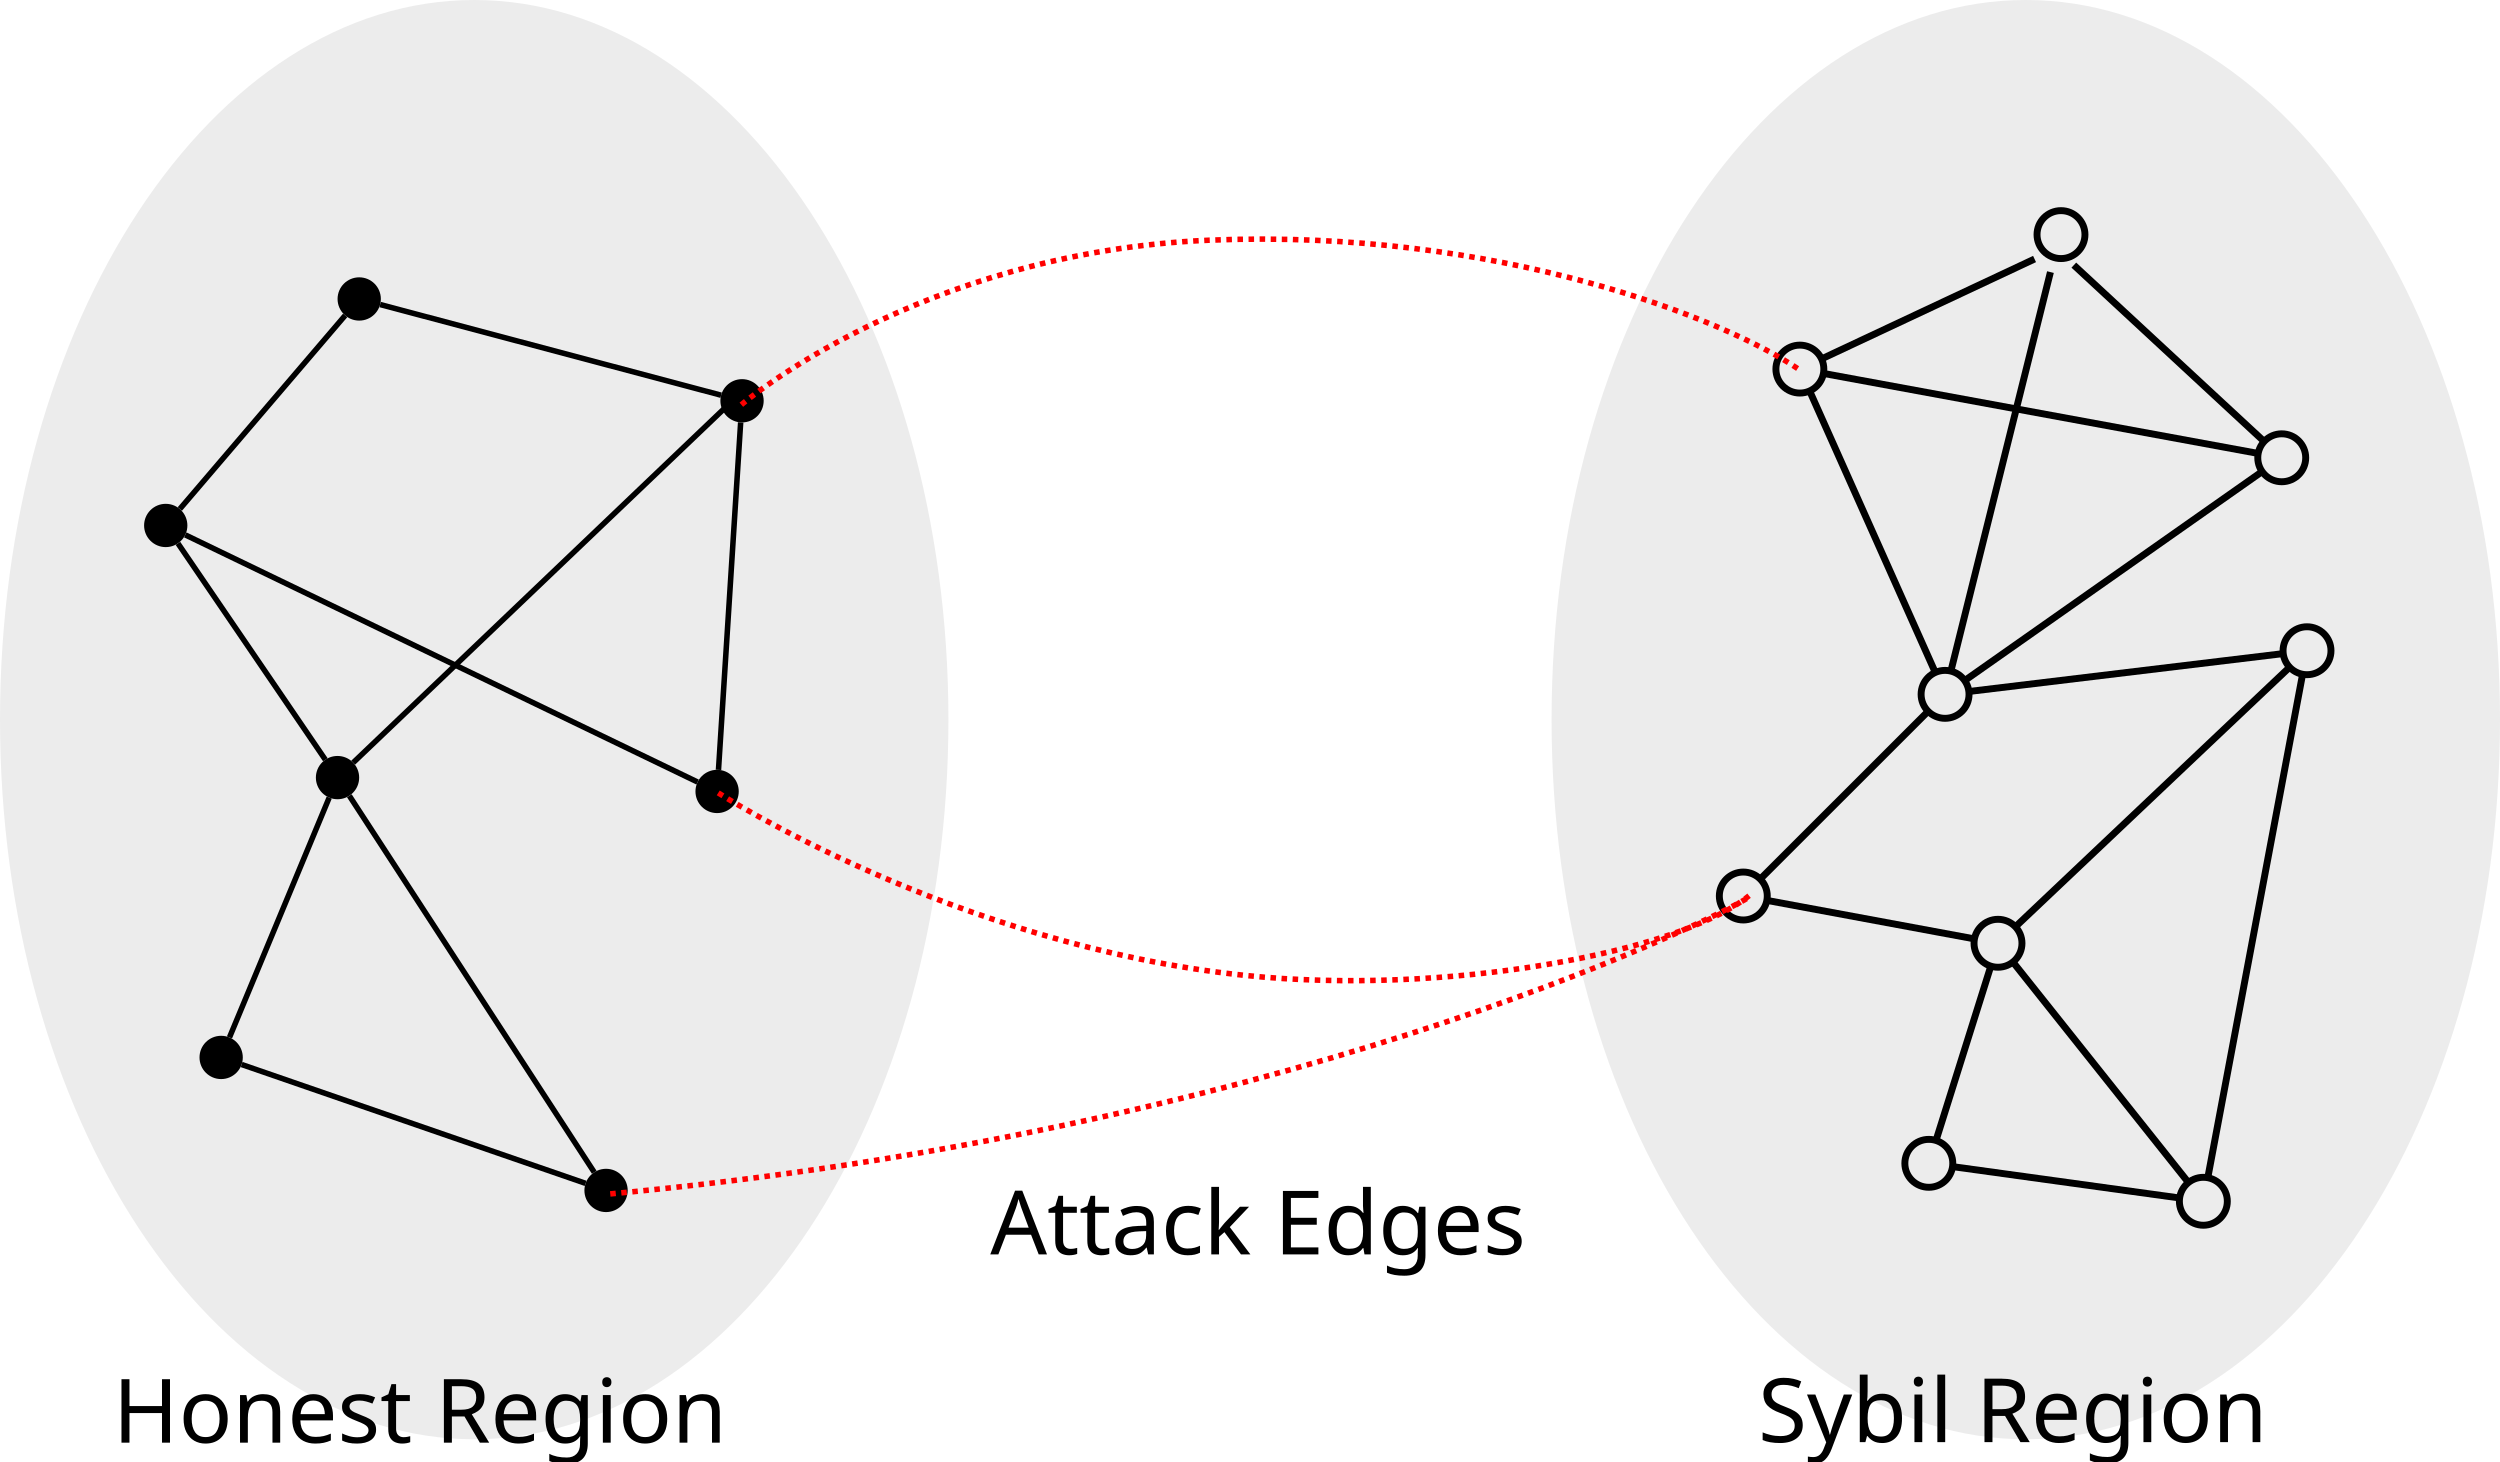
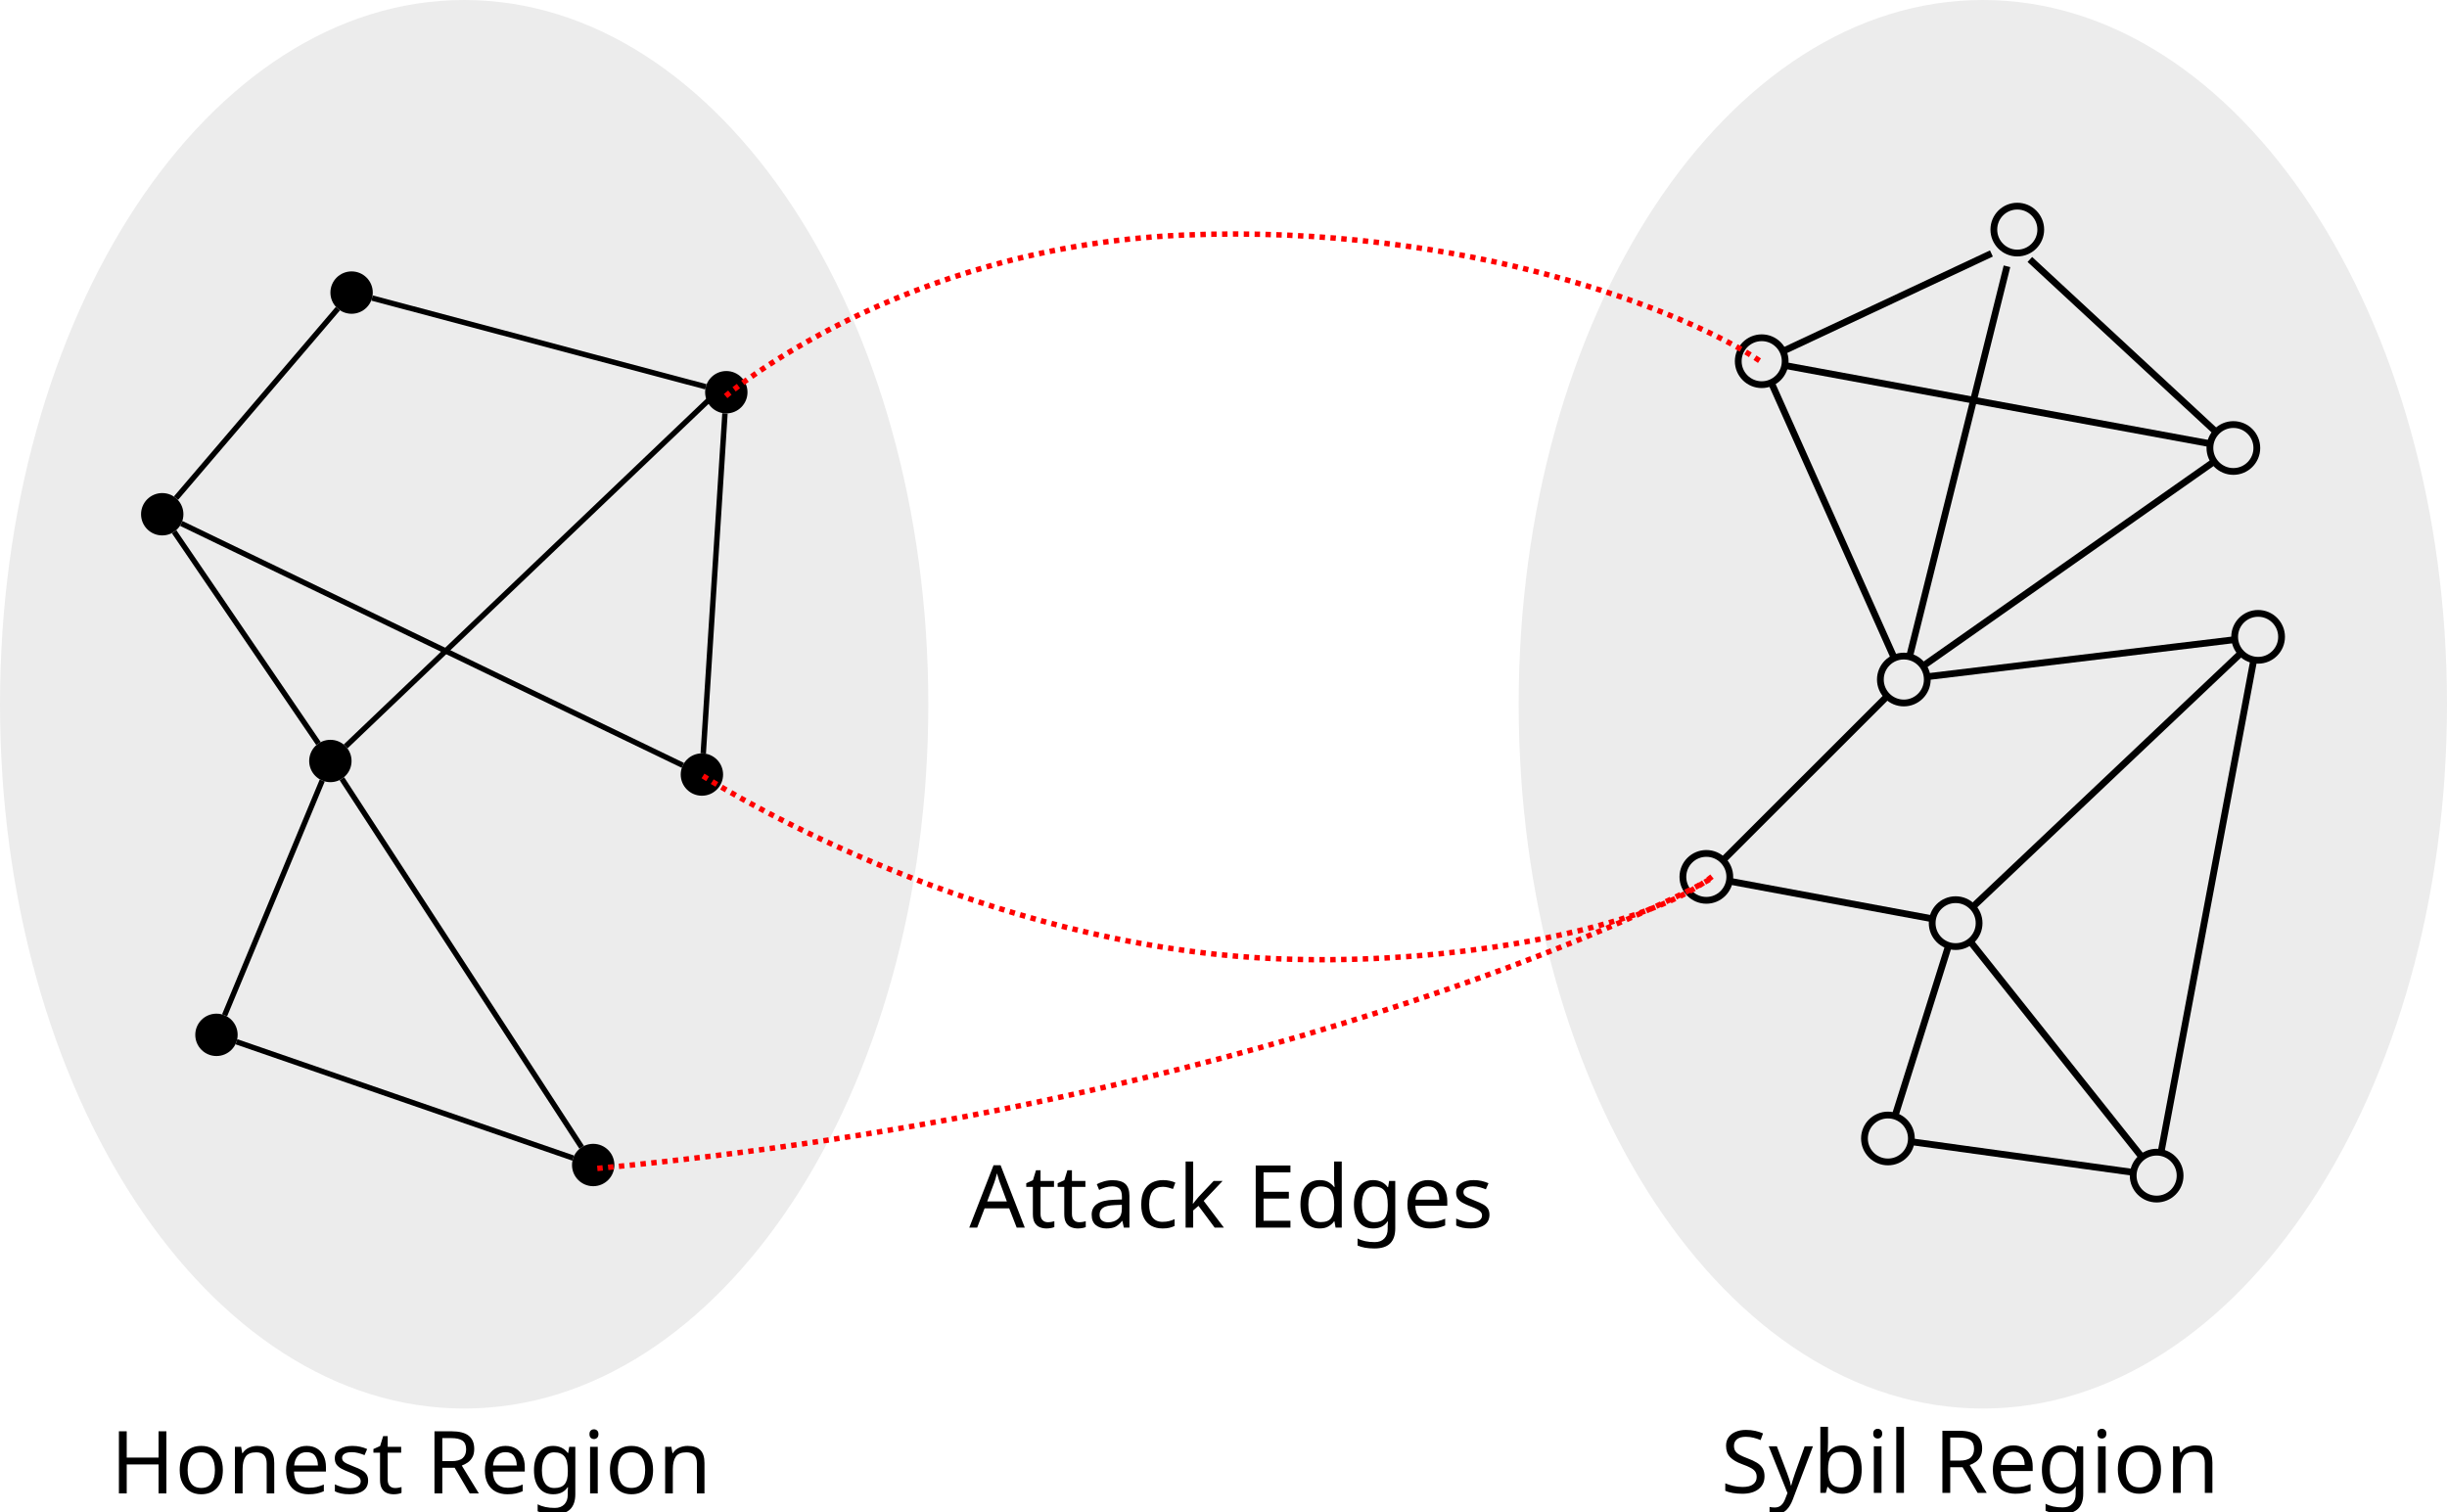
- <svg xmlns="http://www.w3.org/2000/svg" xmlns:ns1="http://www.openswatchbook.org/uri/2009/osb" width="635.149mm" height="371.224mm" viewBox="0 0 2250.528 1315.359" id="svg2" version="1.1">
+ <svg xmlns="http://www.w3.org/2000/svg" xmlns:ns1="http://www.openswatchbook.org/uri/2009/osb" width="635.149mm" height="392.39mm" viewBox="0 0 2250.528 1390.36" id="svg2" version="1.1">
  <defs id="defs4">
    <linearGradient id="linearGradient4636" ns1:paint="solid">
      <stop style="stop-color:#000000;stop-opacity:1;" offset="0" id="stop4638" />
    </linearGradient>
  </defs>
  <g id="layer1" transform="translate(1486.201,286.3016)">
    <g id="g4762" transform="matrix(9.976778,0,0,9.976778,3434.573,-3485.663)">
      <ellipse ry="64.933" rx="42.788" cy="385.614" cx="-450.434" id="path4160" style="fill:#ececec;stroke:none;stroke-width:0.929;stroke-opacity:1" />
      <circle r="1.953" cy="347.657" cx="-460.811" id="path4634" style="fill:#000000;fill-opacity:1;stroke:none;stroke-width:0.558;stroke-miterlimit:4;stroke-dasharray:none;stroke-opacity:1" />
      <circle style="fill:#000000;fill-opacity:1;stroke:none;stroke-width:0.558;stroke-miterlimit:4;stroke-dasharray:none;stroke-opacity:1" id="circle4642" cx="-462.768" cy="390.844" r="1.953" />
      <circle r="1.953" cy="368.094" cx="-478.268" id="circle4644" style="fill:#000000;fill-opacity:1;stroke:none;stroke-width:0.558;stroke-miterlimit:4;stroke-dasharray:none;stroke-opacity:1" />
      <circle style="fill:#000000;fill-opacity:1;stroke:none;stroke-width:0.558;stroke-miterlimit:4;stroke-dasharray:none;stroke-opacity:1" id="circle4646" cx="-428.518" cy="392.094" r="1.953" />
      <circle r="1.953" cy="356.844" cx="-426.268" id="circle4648" style="fill:#000000;fill-opacity:1;stroke:none;stroke-width:0.558;stroke-miterlimit:4;stroke-dasharray:none;stroke-opacity:1" />
      <circle style="fill:#000000;fill-opacity:1;stroke:none;stroke-width:0.558;stroke-miterlimit:4;stroke-dasharray:none;stroke-opacity:1" id="circle4650" cx="-473.268" cy="416.094" r="1.953" />
      <circle r="1.953" cy="428.095" cx="-438.538" id="circle4652" style="fill:#000000;fill-opacity:1;stroke:none;stroke-width:0.558;stroke-miterlimit:4;stroke-dasharray:none;stroke-opacity:1" />
      <path id="path4658" d="m -462.079,349.142 -14.92,17.467" style="fill:none;fill-rule:evenodd;stroke:#000000;stroke-width:0.5;stroke-linecap:butt;stroke-linejoin:miter;stroke-miterlimit:4;stroke-dasharray:none;stroke-opacity:1" />
      <path id="path4660" d="m -477.168,369.709 13.301,19.522" style="fill:none;fill-rule:evenodd;stroke:#000000;stroke-width:0.5;stroke-linecap:butt;stroke-linejoin:miter;stroke-miterlimit:4;stroke-dasharray:none;stroke-opacity:1" />
      <path id="path4662" d="m -463.518,392.648 -9,21.643" style="fill:none;fill-rule:evenodd;stroke:#000000;stroke-width:0.5;stroke-linecap:butt;stroke-linejoin:miter;stroke-miterlimit:4;stroke-dasharray:none;stroke-opacity:1" />
      <path id="path4666" d="m -461.703,392.482 22.1,33.976" style="fill:none;fill-rule:evenodd;stroke:#000000;stroke-width:0.5;stroke-linecap:butt;stroke-linejoin:miter;stroke-miterlimit:4;stroke-dasharray:none;stroke-opacity:1" />
      <path id="path4670" d="M -461.355,389.496 -426.5,356.237" style="display:inline;fill:none;fill-rule:evenodd;stroke:#000000;stroke-width:0.5;stroke-linecap:butt;stroke-linejoin:miter;stroke-miterlimit:4;stroke-dasharray:none;stroke-opacity:1" />
      <path id="path4672" d="m -426.392,358.794 -2.001,31.352" style="fill:none;fill-rule:evenodd;stroke:#000000;stroke-width:0.5;stroke-linecap:butt;stroke-linejoin:miter;stroke-miterlimit:4;stroke-dasharray:none;stroke-opacity:1" />
      <path id="path4674" d="m -458.923,348.159 30.768,8.183" style="fill:none;fill-rule:evenodd;stroke:#000000;stroke-width:0.5;stroke-linecap:butt;stroke-linejoin:miter;stroke-miterlimit:4;stroke-dasharray:none;stroke-opacity:1" />
      <path id="path4676" d="M -430.277,391.246 -476.509,368.943" style="fill:none;fill-rule:evenodd;stroke:#000000;stroke-width:0.5;stroke-linecap:butt;stroke-linejoin:miter;stroke-miterlimit:4;stroke-dasharray:none;stroke-opacity:1" />
      <path id="path4678" d="m -440.386,427.465 -34.259,-11.676" style="fill:none;fill-rule:evenodd;stroke:#000000;stroke-width:0;stroke-linecap:butt;stroke-linejoin:miter;stroke-miterlimit:4;stroke-dasharray:none;stroke-opacity:1" />
      <path id="path4680" d="m -440.384,427.457 -31.038,-10.725" style="fill:none;fill-rule:evenodd;stroke:#000000;stroke-width:0.5;stroke-linecap:butt;stroke-linejoin:miter;stroke-miterlimit:4;stroke-dasharray:none;stroke-opacity:1" />
    </g>
    <ellipse ry="647.826" rx="426.89" cy="361.525" cx="337.437" id="ellipse4632" style="fill:#ececec;stroke:none;stroke-width:9.266;stroke-opacity:1" />
    <circle style="fill:none;fill-opacity:1;stroke:#000000;stroke-width:6.235;stroke-miterlimit:4;stroke-dasharray:none;stroke-opacity:1" id="path4716" cx="134.062" cy="45.957" r="21.574" />
    <circle r="21.574" cy="562.845" cx="312.424" id="circle4718" style="fill:none;fill-opacity:1;stroke:#000000;stroke-width:6.235;stroke-miterlimit:4;stroke-dasharray:none;stroke-opacity:1" />
    <circle style="fill:none;fill-opacity:1;stroke:#000000;stroke-width:6.235;stroke-miterlimit:4;stroke-dasharray:none;stroke-opacity:1" id="circle4720" cx="590.603" cy="299.492" r="21.574" />
    <circle r="21.574" cy="760.942" cx="250.144" id="circle4722" style="fill:none;fill-opacity:1;stroke:#000000;stroke-width:6.235;stroke-miterlimit:4;stroke-dasharray:none;stroke-opacity:1" />
    <circle style="fill:none;fill-opacity:1;stroke:#000000;stroke-width:6.235;stroke-miterlimit:4;stroke-dasharray:none;stroke-opacity:1" id="circle4724" cx="497.284" cy="795.103" r="21.574" />
    <circle r="21.574" cy="520.3" cx="83.138" id="circle4726" style="fill:none;fill-opacity:1;stroke:#000000;stroke-width:6.235;stroke-miterlimit:4;stroke-dasharray:none;stroke-opacity:1" />
    <circle style="fill:none;fill-opacity:1;stroke:#000000;stroke-width:6.235;stroke-miterlimit:4;stroke-dasharray:none;stroke-opacity:1" id="circle4728" cx="264.772" cy="338.765" r="21.574" />
    <circle r="21.574" cy="125.795" cx="567.846" id="circle4730" style="fill:none;fill-opacity:1;stroke:#000000;stroke-width:6.235;stroke-miterlimit:4;stroke-dasharray:none;stroke-opacity:1" />
    <path style="fill:none;fill-rule:evenodd;stroke:#000000;stroke-width:6.235;stroke-linecap:butt;stroke-linejoin:miter;stroke-miterlimit:4;stroke-dasharray:none;stroke-opacity:1" d="M 345.324,-53.14 153.594,36.795" id="path4734" />
    <path style="fill:none;fill-rule:evenodd;stroke:#000000;stroke-width:6.235;stroke-linecap:butt;stroke-linejoin:miter;stroke-miterlimit:4;stroke-dasharray:none;stroke-opacity:1" d="M 142.857,65.658 255.978,319.064" id="path4736" />
    <path style="fill:none;fill-rule:evenodd;stroke:#000000;stroke-width:6.235;stroke-linecap:butt;stroke-linejoin:miter;stroke-miterlimit:4;stroke-dasharray:none;stroke-opacity:1" d="M 282.424,326.361 550.194,138.199" id="path4738" />
    <path style="fill:none;fill-rule:evenodd;stroke:#000000;stroke-width:6.235;stroke-linecap:butt;stroke-linejoin:miter;stroke-miterlimit:4;stroke-dasharray:none;stroke-opacity:1" d="M 552.021,111.132 380.681,-47.639" id="path4740" />
    <path style="fill:none;fill-rule:evenodd;stroke:#000000;stroke-width:6.235;stroke-linecap:butt;stroke-linejoin:miter;stroke-miterlimit:4;stroke-dasharray:none;stroke-opacity:1" d="M 359.632,-41.37 269.996,317.832" id="path4742" />
    <path style="fill:none;fill-rule:evenodd;stroke:#000000;stroke-width:6.235;stroke-linecap:butt;stroke-linejoin:miter;stroke-miterlimit:4;stroke-dasharray:none;stroke-opacity:1" d="M 155.28,49.863 546.628,121.89" id="path4744" />
    <path style="fill:none;fill-rule:evenodd;stroke:#000000;stroke-width:6.235;stroke-linecap:butt;stroke-linejoin:miter;stroke-miterlimit:4;stroke-dasharray:none;stroke-opacity:1" d="M 249.513,354.016 98.398,505.049" id="path4746" />
    <path style="fill:none;fill-rule:evenodd;stroke:#000000;stroke-width:6.235;stroke-linecap:butt;stroke-linejoin:miter;stroke-miterlimit:4;stroke-dasharray:none;stroke-opacity:1" d="m 104.35,524.236 186.861,34.673" id="path4748" />
    <path style="fill:none;fill-rule:evenodd;stroke:#000000;stroke-width:6.235;stroke-linecap:butt;stroke-linejoin:miter;stroke-miterlimit:4;stroke-dasharray:none;stroke-opacity:1" d="M 305.953,583.426 256.614,740.361" id="path4750" />
    <path style="fill:none;fill-rule:evenodd;stroke:#000000;stroke-width:6.235;stroke-linecap:butt;stroke-linejoin:miter;stroke-miterlimit:4;stroke-dasharray:none;stroke-opacity:1" d="m 271.515,763.896 204.398,28.253" id="path4752" />
    <path style="fill:none;fill-rule:evenodd;stroke:#000000;stroke-width:6.235;stroke-linecap:butt;stroke-linejoin:miter;stroke-miterlimit:4;stroke-dasharray:none;stroke-opacity:1" d="M 483.849,778.223 325.859,579.726" id="path4754" />
    <path style="fill:none;fill-rule:evenodd;stroke:#000000;stroke-width:6.235;stroke-linecap:butt;stroke-linejoin:miter;stroke-miterlimit:4;stroke-dasharray:none;stroke-opacity:1" d="M 328.091,548.013 574.936,314.324" id="path4756" />
    <path style="fill:none;fill-rule:evenodd;stroke:#000000;stroke-width:6.235;stroke-linecap:butt;stroke-linejoin:miter;stroke-miterlimit:4;stroke-dasharray:none;stroke-opacity:1" d="M 569.184,302.074 286.191,336.183" id="path4758" />
    <path style="fill:none;fill-rule:evenodd;stroke:#000000;stroke-width:6.235;stroke-linecap:butt;stroke-linejoin:miter;stroke-miterlimit:4;stroke-dasharray:none;stroke-opacity:1" d="M 586.611,320.694 501.276,773.902" id="path4760" />
    <path style="fill:none;fill-rule:evenodd;stroke:#ff0000;stroke-width:4.988;stroke-linecap:butt;stroke-linejoin:miter;stroke-miterlimit:4;stroke-dasharray:4.988, 4.988;stroke-dashoffset:0;stroke-opacity:1" d="m -818.822,78.033 c 0,0 159.865,-137.127 421.174,-148.105 C -137.786,-80.989 67.495,1.666 132.291,45.635" id="path4812" />
    <path style="fill:none;fill-rule:evenodd;stroke:#ff0000;stroke-width:4.988;stroke-linecap:butt;stroke-linejoin:miter;stroke-miterlimit:4;stroke-dasharray:4.988, 4.988;stroke-dashoffset:0;stroke-opacity:1" d="m -839.65,427.469 c 0,0 212.671,137.166 474.399,164.304 180.614,18.728 391.09,-20.827 453.572,-71.739" id="path4814" />
    <path style="fill:none;fill-rule:evenodd;stroke:#ff0000;stroke-width:4.988;stroke-linecap:butt;stroke-linejoin:miter;stroke-miterlimit:4;stroke-dasharray:4.988, 4.988;stroke-dashoffset:0;stroke-opacity:1" d="M -936.844,788.475 C -339.795,732.936 39.972,549.952 87.017,522.134" id="path4816" />
-     <text xml:space="preserve" style="font-style:normal;font-weight:normal;font-size:80px;line-height:125%;font-family:sans-serif;letter-spacing:0px;word-spacing:0px;fill:#000000;fill-opacity:1;stroke:none;stroke-width:1px;stroke-linecap:butt;stroke-linejoin:miter;stroke-opacity:1" x="96.48" y="1011.943" id="text4308">
-       <tspan x="96.48" y="1011.943" id="tspan4312">Sybil Region</tspan>
+     <text xml:space="preserve" style="font-style:normal;font-weight:normal;font-size:80px;line-height:125%;font-family:sans-serif;letter-spacing:0px;word-spacing:0px;fill:#000000;fill-opacity:1;stroke:none;stroke-width:1px;stroke-linecap:butt;stroke-linejoin:miter;stroke-opacity:1" x="96.48" y="1086.943" id="text4308">
+       <tspan x="96.48" y="1086.943" id="tspan4312">Sybil Region</tspan>
    </text>
-     <text xml:space="preserve" style="font-style:normal;font-weight:normal;font-size:80px;line-height:125%;font-family:sans-serif;letter-spacing:0px;word-spacing:0px;fill:#000000;fill-opacity:1;stroke:none;stroke-width:1px;stroke-linecap:butt;stroke-linejoin:miter;stroke-opacity:1" x="-1384.608" y="1012.417" id="text4316">
-       <tspan id="tspan4318" x="-1384.608" y="1012.417">Honest Region</tspan>
+     <text xml:space="preserve" style="font-style:normal;font-weight:normal;font-size:80px;line-height:125%;font-family:sans-serif;letter-spacing:0px;word-spacing:0px;fill:#000000;fill-opacity:1;stroke:none;stroke-width:1px;stroke-linecap:butt;stroke-linejoin:miter;stroke-opacity:1" x="-1384.608" y="1087.417" id="text4316">
+       <tspan id="tspan4318" x="-1384.608" y="1087.417">Honest Region</tspan>
    </text>
  </g>
  <g id="layer2" transform="translate(1486.201,286.3016)">
    <circle style="fill:none;fill-opacity:1;stroke:#000000;stroke-width:6.235;stroke-miterlimit:4;stroke-dasharray:none;stroke-opacity:1" id="circle4732" cx="369.128" cy="-75.106" r="21.574" />
    <text xml:space="preserve" style="font-style:normal;font-weight:normal;font-size:80px;line-height:125%;font-family:sans-serif;letter-spacing:0px;word-spacing:0px;fill:#000000;fill-opacity:1;stroke:none;stroke-width:1px;stroke-linecap:butt;stroke-linejoin:miter;stroke-opacity:1" x="-594.746" y="842.911" id="text4320">
      <tspan id="tspan4322" x="-594.746" y="842.911">Attack Edges</tspan>
    </text>
  </g>
</svg>
